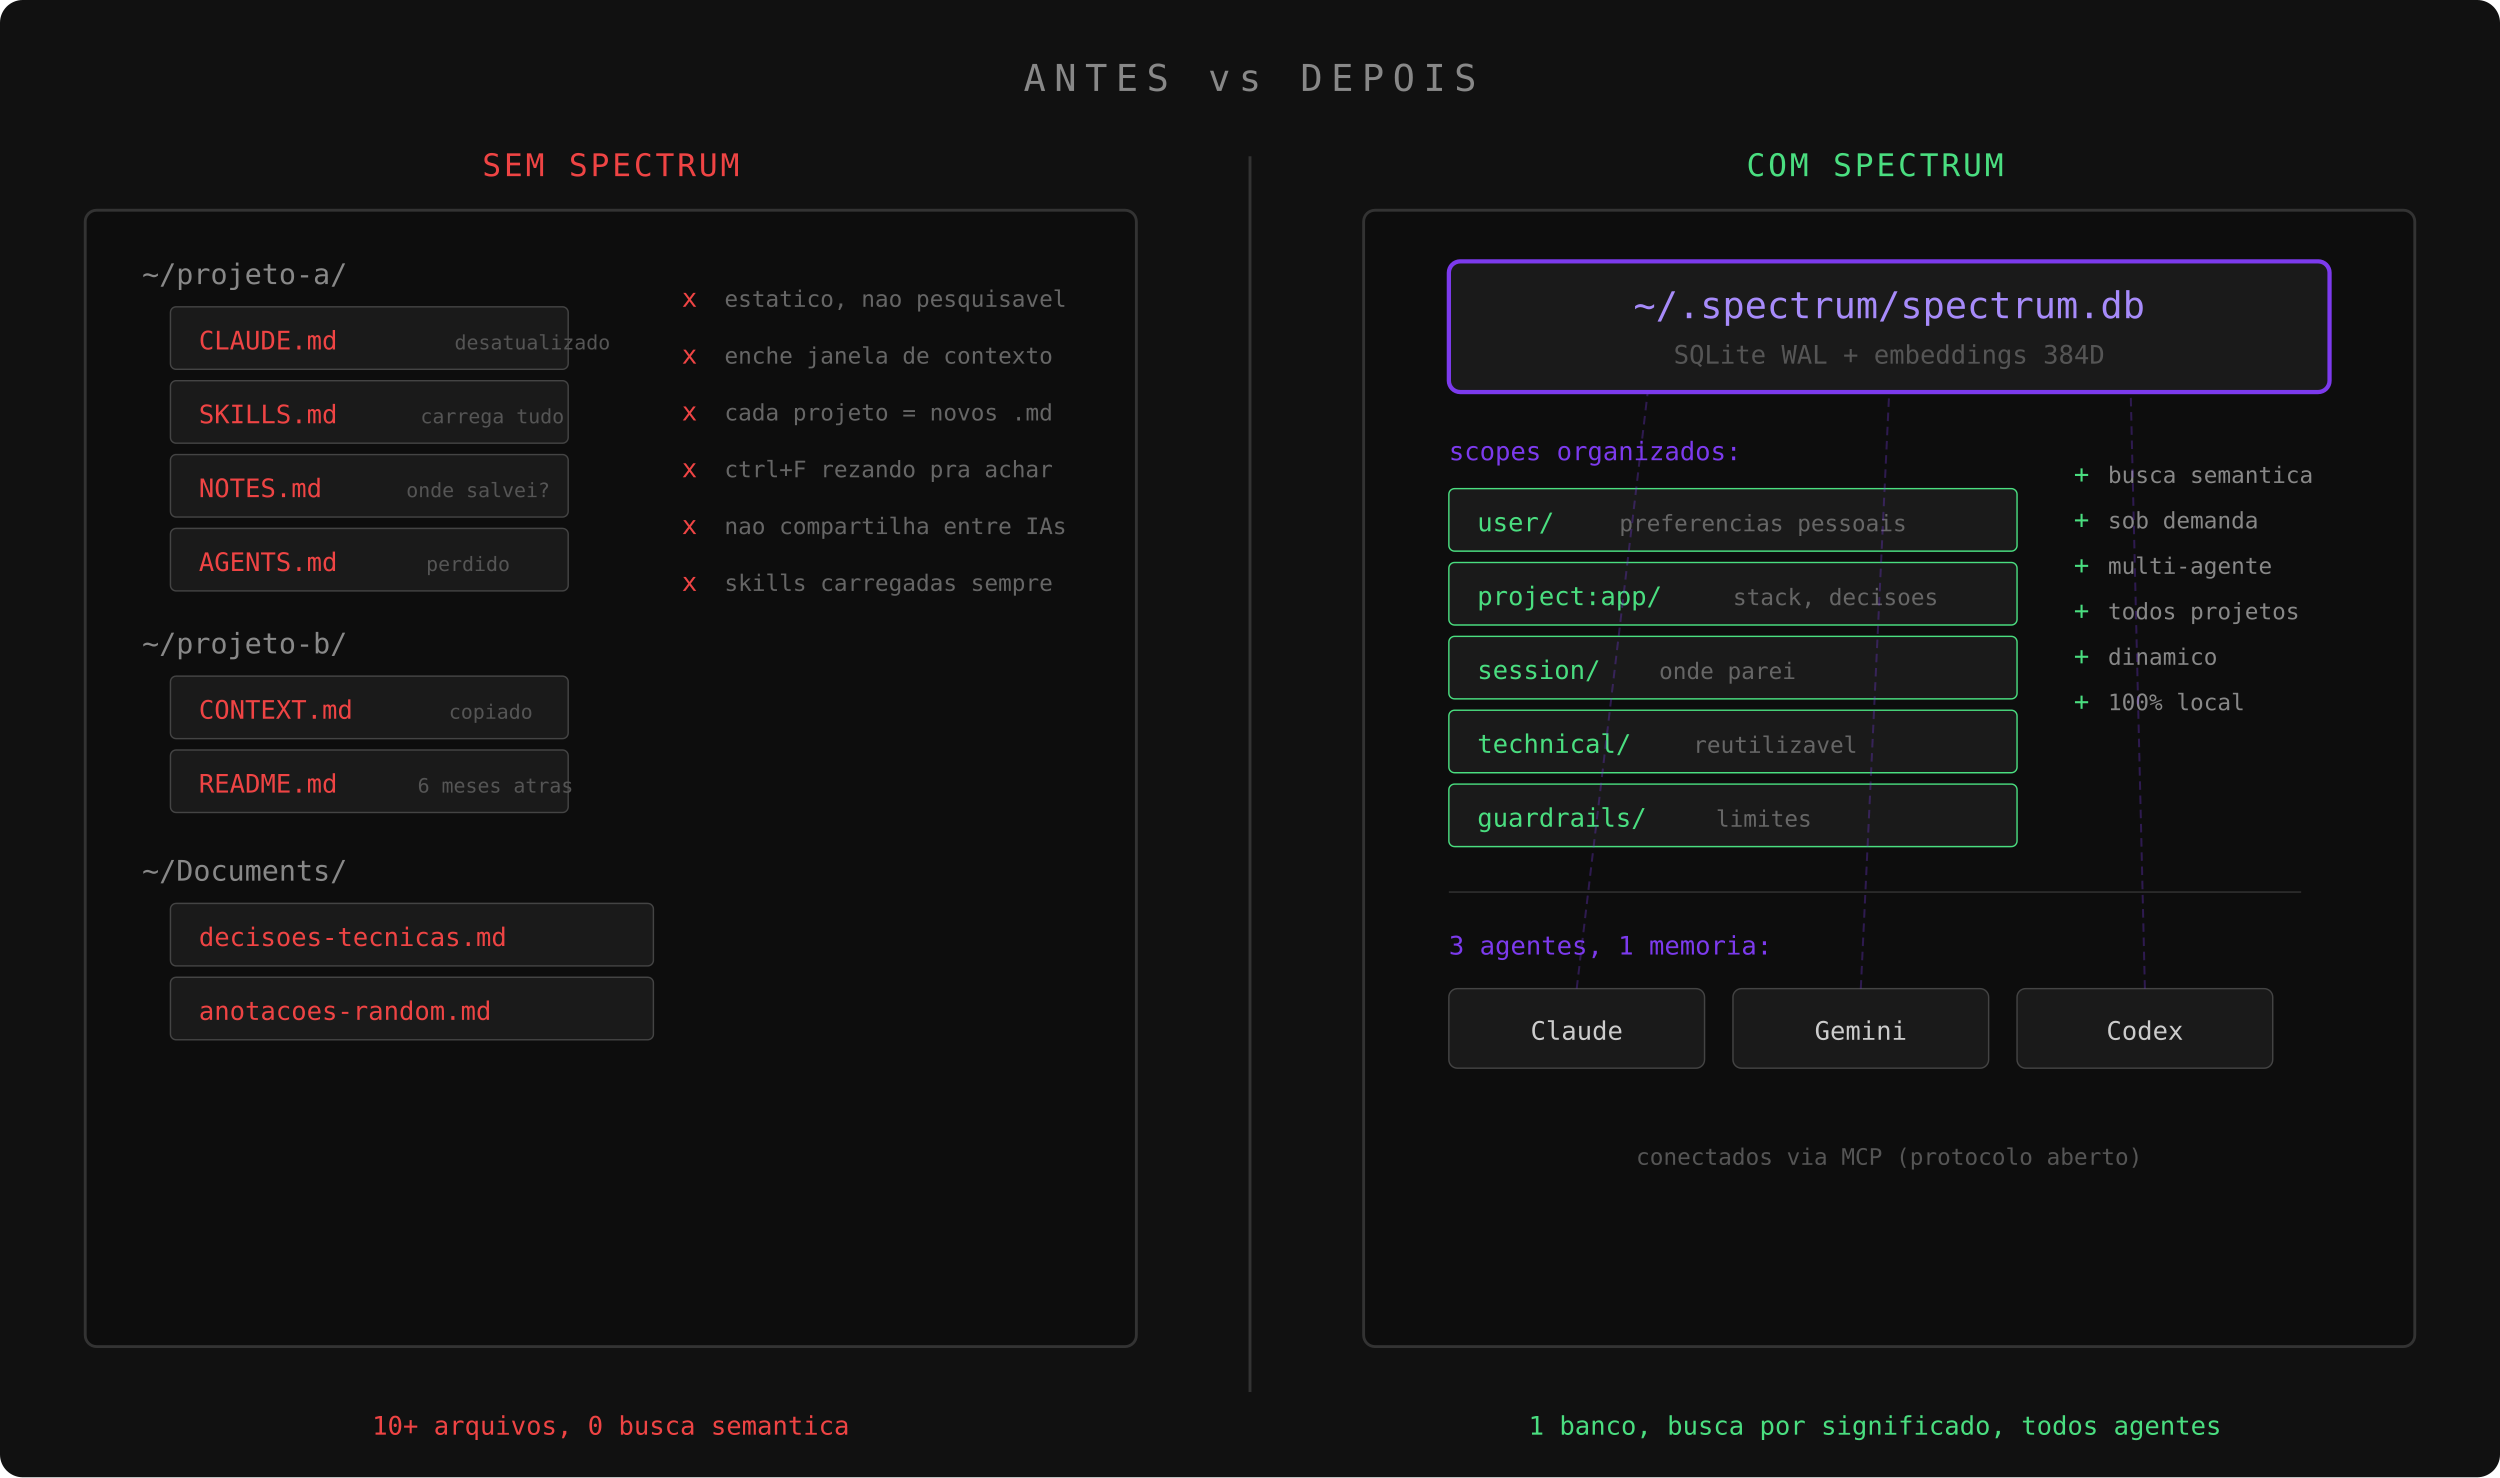
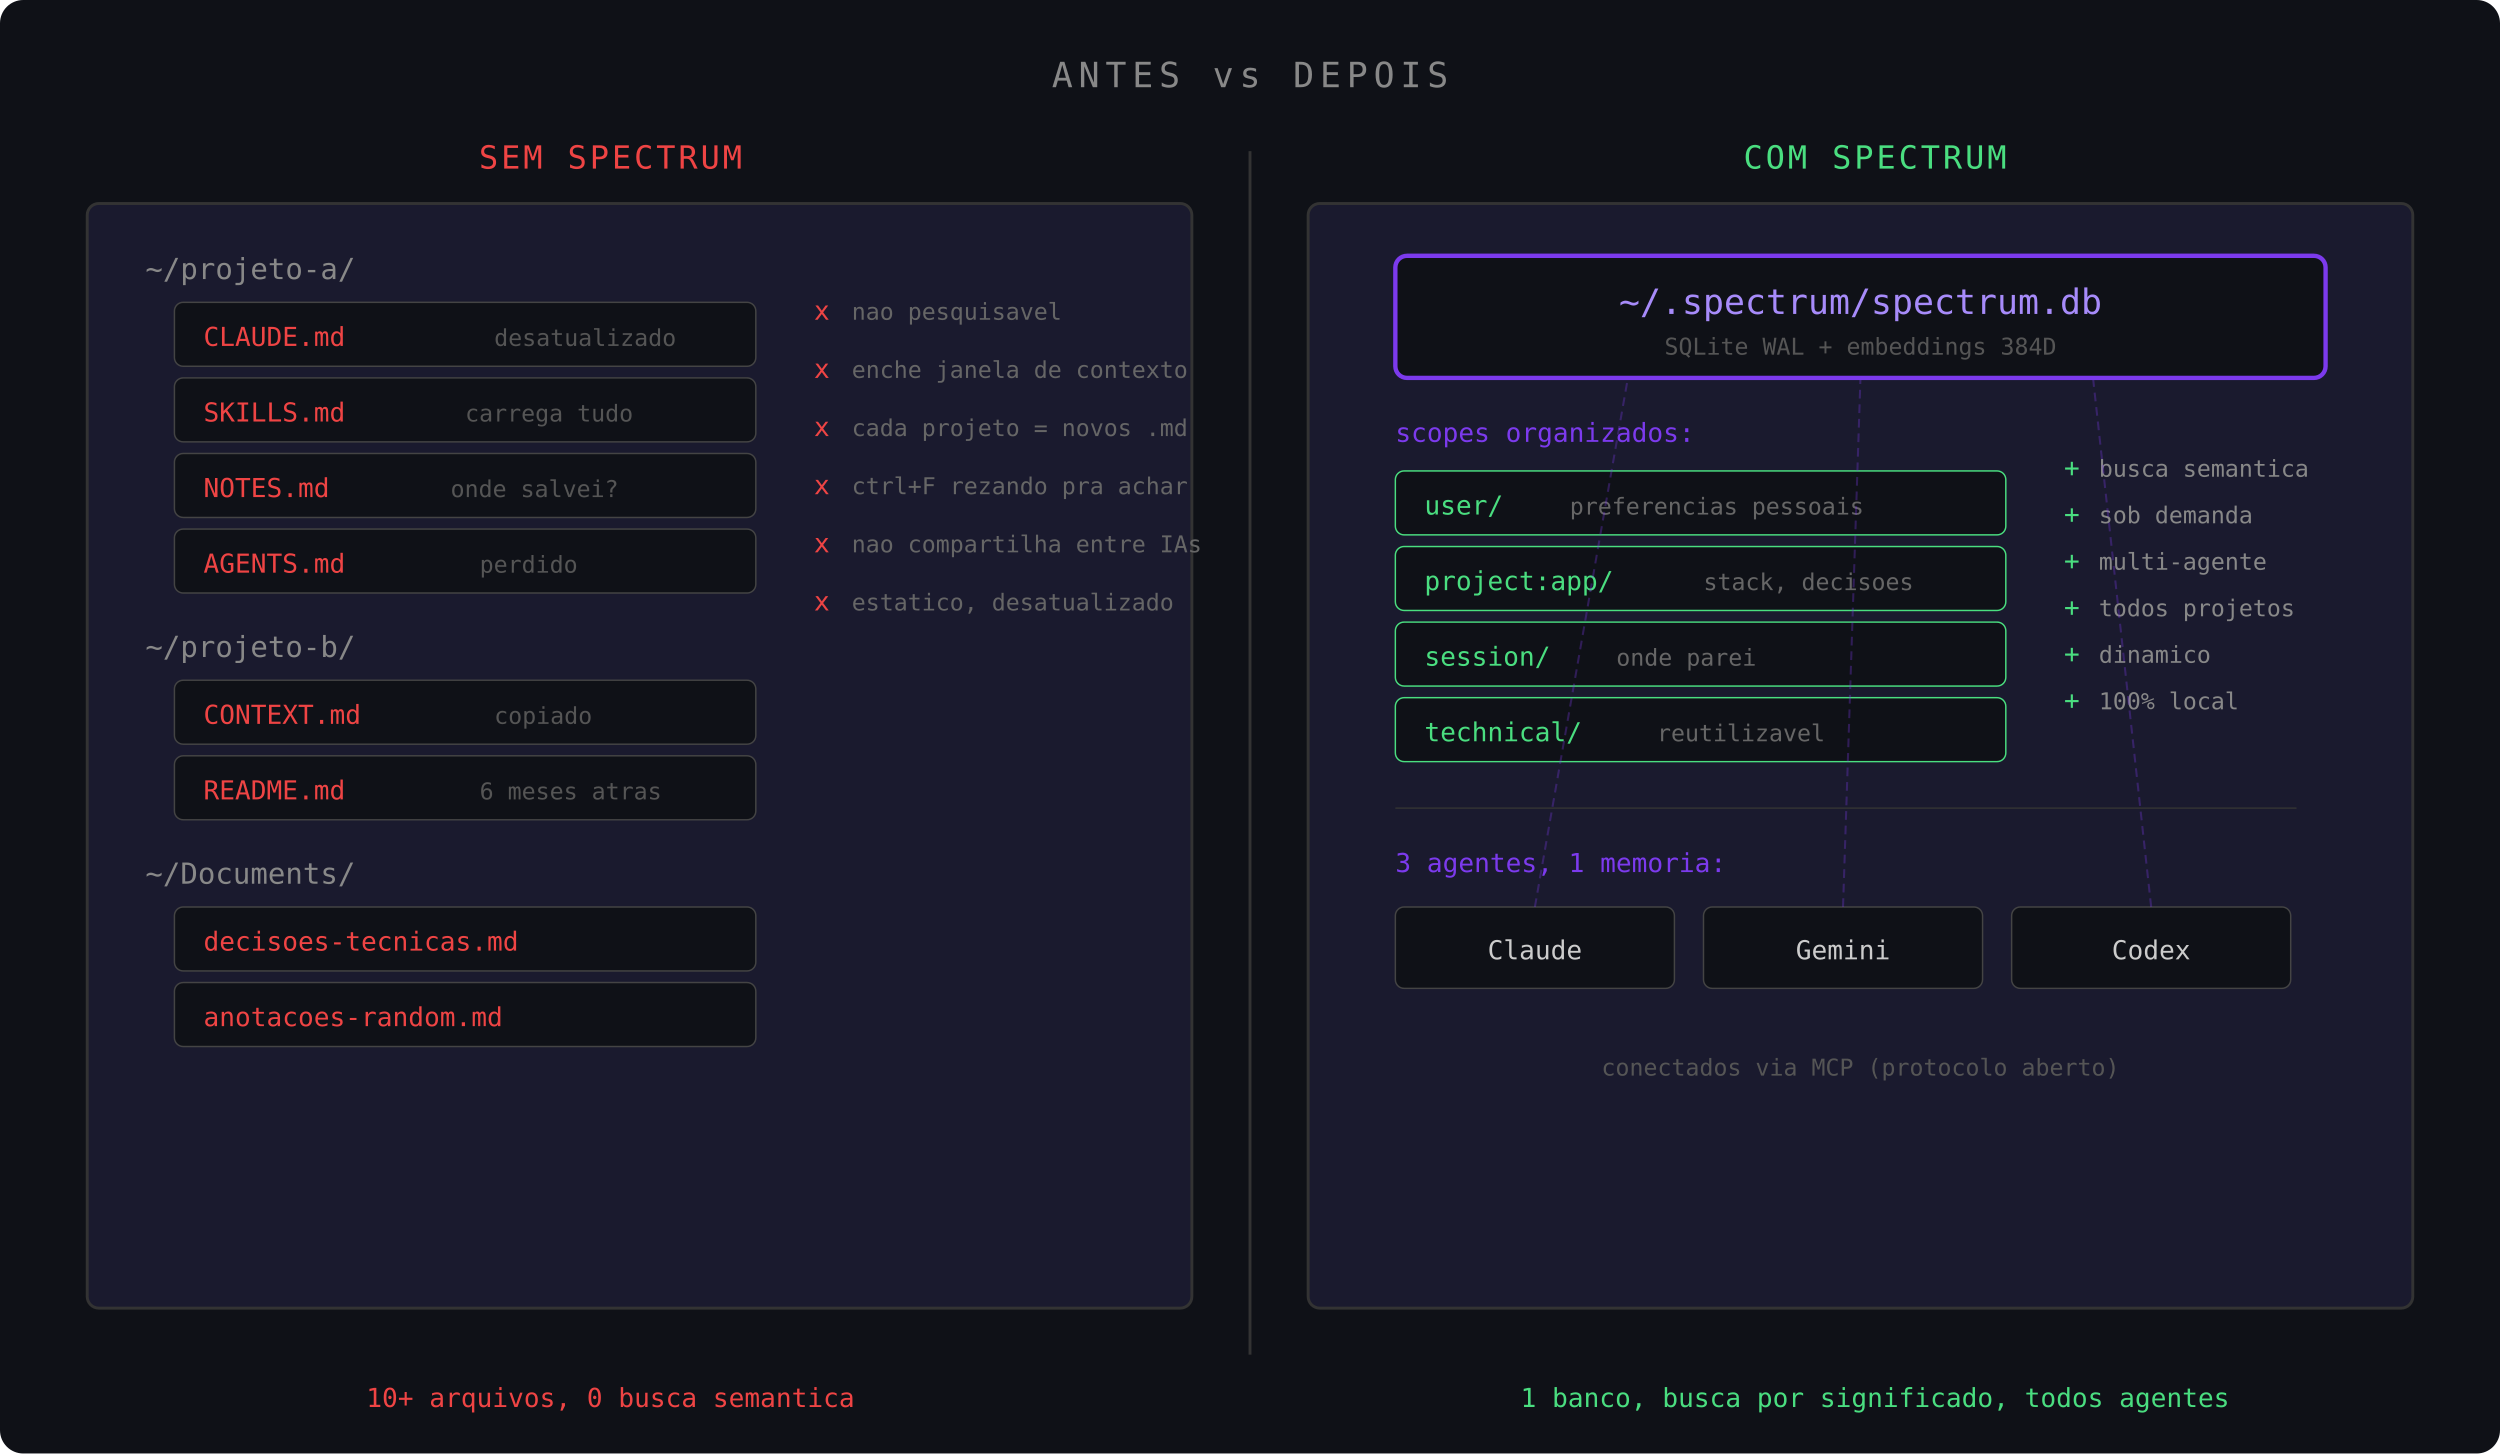
- <svg xmlns="http://www.w3.org/2000/svg" viewBox="0 0 880 520" width="880" height="520">
-   <rect width="880" height="520" fill="#111" rx="8" />
-   <text x="440" y="32" font-family="'IBM Plex Mono', 'SF Mono', monospace" font-size="13" fill="#888" text-anchor="middle" letter-spacing="3">ANTES vs DEPOIS</text>
-   <text x="215" y="62" font-family="'IBM Plex Mono', monospace" font-size="11" fill="#ef4444" text-anchor="middle" letter-spacing="1">SEM SPECTRUM</text>
-   <rect x="30" y="74" width="370" height="400" rx="4" fill="#0d0d0d" stroke="#333" stroke-width="1" />
-   <g font-family="'IBM Plex Mono', monospace">
-     <text x="50" y="100" font-size="10" fill="#888">~/projeto-a/</text>
-     <rect x="60" y="108" width="140" height="22" rx="2" fill="#1a1a1a" stroke="#444" stroke-width="0.5" />
-     <text x="70" y="123" font-size="9" fill="#ef4444">CLAUDE.md</text>
-     <text x="160" y="123" font-size="7" fill="#555">desatualizado</text>
-     <rect x="60" y="134" width="140" height="22" rx="2" fill="#1a1a1a" stroke="#444" stroke-width="0.5" />
-     <text x="70" y="149" font-size="9" fill="#ef4444">SKILLS.md</text>
-     <text x="148" y="149" font-size="7" fill="#555">carrega tudo</text>
-     <rect x="60" y="160" width="140" height="22" rx="2" fill="#1a1a1a" stroke="#444" stroke-width="0.5" />
-     <text x="70" y="175" font-size="9" fill="#ef4444">NOTES.md</text>
-     <text x="143" y="175" font-size="7" fill="#555">onde salvei?</text>
-     <rect x="60" y="186" width="140" height="22" rx="2" fill="#1a1a1a" stroke="#444" stroke-width="0.5" />
-     <text x="70" y="201" font-size="9" fill="#ef4444">AGENTS.md</text>
-     <text x="150" y="201" font-size="7" fill="#555">perdido</text>
-     <text x="50" y="230" font-size="10" fill="#888">~/projeto-b/</text>
-     <rect x="60" y="238" width="140" height="22" rx="2" fill="#1a1a1a" stroke="#444" stroke-width="0.5" />
-     <text x="70" y="253" font-size="9" fill="#ef4444">CONTEXT.md</text>
-     <text x="158" y="253" font-size="7" fill="#555">copiado</text>
-     <rect x="60" y="264" width="140" height="22" rx="2" fill="#1a1a1a" stroke="#444" stroke-width="0.5" />
-     <text x="70" y="279" font-size="9" fill="#ef4444">README.md</text>
-     <text x="147" y="279" font-size="7" fill="#555">6 meses atras</text>
-     <text x="50" y="310" font-size="10" fill="#888">~/Documents/</text>
-     <rect x="60" y="318" width="170" height="22" rx="2" fill="#1a1a1a" stroke="#444" stroke-width="0.5" />
-     <text x="70" y="333" font-size="9" fill="#ef4444">decisoes-tecnicas.md</text>
-     <rect x="60" y="344" width="170" height="22" rx="2" fill="#1a1a1a" stroke="#444" stroke-width="0.5" />
-     <text x="70" y="359" font-size="9" fill="#ef4444">anotacoes-random.md</text>
-     <text x="240" y="108" font-size="9" fill="#ef4444">x</text>
-     <text x="255" y="108" font-size="8" fill="#666">estatico, nao pesquisavel</text>
-     <text x="240" y="128" font-size="9" fill="#ef4444">x</text>
-     <text x="255" y="128" font-size="8" fill="#666">enche janela de contexto</text>
-     <text x="240" y="148" font-size="9" fill="#ef4444">x</text>
-     <text x="255" y="148" font-size="8" fill="#666">cada projeto = novos .md</text>
-     <text x="240" y="168" font-size="9" fill="#ef4444">x</text>
-     <text x="255" y="168" font-size="8" fill="#666">ctrl+F rezando pra achar</text>
-     <text x="240" y="188" font-size="9" fill="#ef4444">x</text>
-     <text x="255" y="188" font-size="8" fill="#666">nao compartilha entre IAs</text>
-     <text x="240" y="208" font-size="9" fill="#ef4444">x</text>
-     <text x="255" y="208" font-size="8" fill="#666">skills carregadas sempre</text>
+ <svg xmlns="http://www.w3.org/2000/svg" viewBox="0 0 860 500" width="860" height="500">
+   <rect width="860" height="500" fill="#0f1117" rx="8" />
+   <text x="430" y="30" font-family="monospace" font-size="12" fill="#888" text-anchor="middle" letter-spacing="2">ANTES vs DEPOIS</text>
+   <text x="210" y="58" font-family="monospace" font-size="11" fill="#ef4444" text-anchor="middle" letter-spacing="1">SEM SPECTRUM</text>
+   <rect x="30" y="70" width="380" height="380" rx="4" fill="#1a1a2e" stroke="#333" stroke-width="1" />
+   <g font-family="monospace">
+     <text x="50" y="96" font-size="10" fill="#888">~/projeto-a/</text>
+     <rect x="60" y="104" width="200" height="22" rx="3" fill="#0f1117" stroke="#444" stroke-width="0.5" />
+     <text x="70" y="119" font-size="9" fill="#ef4444">CLAUDE.md</text>
+     <text x="170" y="119" font-size="8" fill="#555">desatualizado</text>
+     <rect x="60" y="130" width="200" height="22" rx="3" fill="#0f1117" stroke="#444" stroke-width="0.5" />
+     <text x="70" y="145" font-size="9" fill="#ef4444">SKILLS.md</text>
+     <text x="160" y="145" font-size="8" fill="#555">carrega tudo</text>
+     <rect x="60" y="156" width="200" height="22" rx="3" fill="#0f1117" stroke="#444" stroke-width="0.5" />
+     <text x="70" y="171" font-size="9" fill="#ef4444">NOTES.md</text>
+     <text x="155" y="171" font-size="8" fill="#555">onde salvei?</text>
+     <rect x="60" y="182" width="200" height="22" rx="3" fill="#0f1117" stroke="#444" stroke-width="0.5" />
+     <text x="70" y="197" font-size="9" fill="#ef4444">AGENTS.md</text>
+     <text x="165" y="197" font-size="8" fill="#555">perdido</text>
+     <text x="50" y="226" font-size="10" fill="#888">~/projeto-b/</text>
+     <rect x="60" y="234" width="200" height="22" rx="3" fill="#0f1117" stroke="#444" stroke-width="0.5" />
+     <text x="70" y="249" font-size="9" fill="#ef4444">CONTEXT.md</text>
+     <text x="170" y="249" font-size="8" fill="#555">copiado</text>
+     <rect x="60" y="260" width="200" height="22" rx="3" fill="#0f1117" stroke="#444" stroke-width="0.5" />
+     <text x="70" y="275" font-size="9" fill="#ef4444">README.md</text>
+     <text x="165" y="275" font-size="8" fill="#555">6 meses atras</text>
+     <text x="50" y="304" font-size="10" fill="#888">~/Documents/</text>
+     <rect x="60" y="312" width="200" height="22" rx="3" fill="#0f1117" stroke="#444" stroke-width="0.5" />
+     <text x="70" y="327" font-size="9" fill="#ef4444">decisoes-tecnicas.md</text>
+     <rect x="60" y="338" width="200" height="22" rx="3" fill="#0f1117" stroke="#444" stroke-width="0.5" />
+     <text x="70" y="353" font-size="9" fill="#ef4444">anotacoes-random.md</text>
+     <text x="280" y="110" font-size="9" fill="#ef4444">x</text>
+     <text x="293" y="110" font-size="8" fill="#666">nao pesquisavel</text>
+     <text x="280" y="130" font-size="9" fill="#ef4444">x</text>
+     <text x="293" y="130" font-size="8" fill="#666">enche janela de contexto</text>
+     <text x="280" y="150" font-size="9" fill="#ef4444">x</text>
+     <text x="293" y="150" font-size="8" fill="#666">cada projeto = novos .md</text>
+     <text x="280" y="170" font-size="9" fill="#ef4444">x</text>
+     <text x="293" y="170" font-size="8" fill="#666">ctrl+F rezando pra achar</text>
+     <text x="280" y="190" font-size="9" fill="#ef4444">x</text>
+     <text x="293" y="190" font-size="8" fill="#666">nao compartilha entre IAs</text>
+     <text x="280" y="210" font-size="9" fill="#ef4444">x</text>
+     <text x="293" y="210" font-size="8" fill="#666">estatico, desatualizado</text>
  </g>
-   <line x1="440" y1="55" x2="440" y2="490" stroke="#333" stroke-width="1" />
-   <text x="660" y="62" font-family="'IBM Plex Mono', monospace" font-size="11" fill="#4ade80" text-anchor="middle" letter-spacing="1">COM SPECTRUM</text>
-   <rect x="480" y="74" width="370" height="400" rx="4" fill="#0d0d0d" stroke="#333" stroke-width="1" />
-   <g font-family="'IBM Plex Mono', monospace">
-     <rect x="510" y="92" width="310" height="46" rx="4" fill="#1a1a1a" stroke="#7c3aed" stroke-width="1.5" />
-     <text x="665" y="112" font-size="13" fill="#a78bfa" text-anchor="middle">~/.spectrum/spectrum.db</text>
-     <text x="665" y="128" font-size="9" fill="#555" text-anchor="middle">SQLite WAL + embeddings 384D</text>
-     <text x="510" y="162" font-size="9" fill="#7c3aed">scopes organizados:</text>
-     <rect x="510" y="172" width="200" height="22" rx="2" fill="#1a1a1a" stroke="#4ade80" stroke-width="0.5" />
-     <text x="520" y="187" font-size="9" fill="#4ade80">user/</text>
-     <text x="570" y="187" font-size="8" fill="#666">preferencias pessoais</text>
-     <rect x="510" y="198" width="200" height="22" rx="2" fill="#1a1a1a" stroke="#4ade80" stroke-width="0.5" />
-     <text x="520" y="213" font-size="9" fill="#4ade80">project:app/</text>
-     <text x="610" y="213" font-size="8" fill="#666">stack, decisoes</text>
-     <rect x="510" y="224" width="200" height="22" rx="2" fill="#1a1a1a" stroke="#4ade80" stroke-width="0.5" />
-     <text x="520" y="239" font-size="9" fill="#4ade80">session/</text>
-     <text x="584" y="239" font-size="8" fill="#666">onde parei</text>
-     <rect x="510" y="250" width="200" height="22" rx="2" fill="#1a1a1a" stroke="#4ade80" stroke-width="0.5" />
-     <text x="520" y="265" font-size="9" fill="#4ade80">technical/</text>
-     <text x="596" y="265" font-size="8" fill="#666">reutilizavel</text>
-     <rect x="510" y="276" width="200" height="22" rx="2" fill="#1a1a1a" stroke="#4ade80" stroke-width="0.5" />
-     <text x="520" y="291" font-size="9" fill="#4ade80">guardrails/</text>
-     <text x="604" y="291" font-size="8" fill="#666">limites</text>
-     <text x="730" y="170" font-size="9" fill="#4ade80">+</text>
-     <text x="742" y="170" font-size="8" fill="#888">busca semantica</text>
-     <text x="730" y="186" font-size="9" fill="#4ade80">+</text>
-     <text x="742" y="186" font-size="8" fill="#888">sob demanda</text>
-     <text x="730" y="202" font-size="9" fill="#4ade80">+</text>
-     <text x="742" y="202" font-size="8" fill="#888">multi-agente</text>
-     <text x="730" y="218" font-size="9" fill="#4ade80">+</text>
-     <text x="742" y="218" font-size="8" fill="#888">todos projetos</text>
-     <text x="730" y="234" font-size="9" fill="#4ade80">+</text>
-     <text x="742" y="234" font-size="8" fill="#888">dinamico</text>
-     <text x="730" y="250" font-size="9" fill="#4ade80">+</text>
-     <text x="742" y="250" font-size="8" fill="#888">100% local</text>
-     <line x1="510" y1="314" x2="810" y2="314" stroke="#333" stroke-width="0.5" />
-     <text x="510" y="336" font-size="9" fill="#7c3aed">3 agentes, 1 memoria:</text>
-     <rect x="510" y="348" width="90" height="28" rx="3" fill="#1a1a1a" stroke="#444" stroke-width="0.5" />
-     <text x="555" y="366" font-size="9" fill="#ccc" text-anchor="middle">Claude</text>
-     <rect x="610" y="348" width="90" height="28" rx="3" fill="#1a1a1a" stroke="#444" stroke-width="0.5" />
-     <text x="655" y="366" font-size="9" fill="#ccc" text-anchor="middle">Gemini</text>
-     <rect x="710" y="348" width="90" height="28" rx="3" fill="#1a1a1a" stroke="#444" stroke-width="0.5" />
-     <text x="755" y="366" font-size="9" fill="#ccc" text-anchor="middle">Codex</text>
-     <line x1="555" y1="348" x2="580" y2="138" stroke="#7c3aed" stroke-width="0.7" opacity="0.3" stroke-dasharray="3,2" />
-     <line x1="655" y1="348" x2="665" y2="138" stroke="#7c3aed" stroke-width="0.7" opacity="0.3" stroke-dasharray="3,2" />
-     <line x1="755" y1="348" x2="750" y2="138" stroke="#7c3aed" stroke-width="0.7" opacity="0.3" stroke-dasharray="3,2" />
-     <text x="665" y="410" font-size="8" fill="#555" text-anchor="middle">conectados via MCP (protocolo aberto)</text>
+   <line x1="430" y1="52" x2="430" y2="466" stroke="#333" stroke-width="1" />
+   <text x="645" y="58" font-family="monospace" font-size="11" fill="#4ade80" text-anchor="middle" letter-spacing="1">COM SPECTRUM</text>
+   <rect x="450" y="70" width="380" height="380" rx="4" fill="#1a1a2e" stroke="#333" stroke-width="1" />
+   <g font-family="monospace">
+     <rect x="480" y="88" width="320" height="42" rx="4" fill="#0f1117" stroke="#7c3aed" stroke-width="1.5" />
+     <text x="640" y="108" font-size="12" fill="#a78bfa" text-anchor="middle">~/.spectrum/spectrum.db</text>
+     <text x="640" y="122" font-size="8" fill="#555" text-anchor="middle">SQLite WAL + embeddings 384D</text>
+     <text x="480" y="152" font-size="9" fill="#7c3aed">scopes organizados:</text>
+     <rect x="480" y="162" width="210" height="22" rx="3" fill="#0f1117" stroke="#4ade80" stroke-width="0.5" />
+     <text x="490" y="177" font-size="9" fill="#4ade80">user/</text>
+     <text x="540" y="177" font-size="8" fill="#666">preferencias pessoais</text>
+     <rect x="480" y="188" width="210" height="22" rx="3" fill="#0f1117" stroke="#4ade80" stroke-width="0.5" />
+     <text x="490" y="203" font-size="9" fill="#4ade80">project:app/</text>
+     <text x="586" y="203" font-size="8" fill="#666">stack, decisoes</text>
+     <rect x="480" y="214" width="210" height="22" rx="3" fill="#0f1117" stroke="#4ade80" stroke-width="0.5" />
+     <text x="490" y="229" font-size="9" fill="#4ade80">session/</text>
+     <text x="556" y="229" font-size="8" fill="#666">onde parei</text>
+     <rect x="480" y="240" width="210" height="22" rx="3" fill="#0f1117" stroke="#4ade80" stroke-width="0.5" />
+     <text x="490" y="255" font-size="9" fill="#4ade80">technical/</text>
+     <text x="570" y="255" font-size="8" fill="#666">reutilizavel</text>
+     <text x="710" y="164" font-size="9" fill="#4ade80">+</text>
+     <text x="722" y="164" font-size="8" fill="#888">busca semantica</text>
+     <text x="710" y="180" font-size="9" fill="#4ade80">+</text>
+     <text x="722" y="180" font-size="8" fill="#888">sob demanda</text>
+     <text x="710" y="196" font-size="9" fill="#4ade80">+</text>
+     <text x="722" y="196" font-size="8" fill="#888">multi-agente</text>
+     <text x="710" y="212" font-size="9" fill="#4ade80">+</text>
+     <text x="722" y="212" font-size="8" fill="#888">todos projetos</text>
+     <text x="710" y="228" font-size="9" fill="#4ade80">+</text>
+     <text x="722" y="228" font-size="8" fill="#888">dinamico</text>
+     <text x="710" y="244" font-size="9" fill="#4ade80">+</text>
+     <text x="722" y="244" font-size="8" fill="#888">100% local</text>
+     <line x1="480" y1="278" x2="790" y2="278" stroke="#333" stroke-width="0.5" />
+     <text x="480" y="300" font-size="9" fill="#7c3aed">3 agentes, 1 memoria:</text>
+     <rect x="480" y="312" width="96" height="28" rx="3" fill="#0f1117" stroke="#444" stroke-width="0.5" />
+     <text x="528" y="330" font-size="9" fill="#ccc" text-anchor="middle">Claude</text>
+     <rect x="586" y="312" width="96" height="28" rx="3" fill="#0f1117" stroke="#444" stroke-width="0.5" />
+     <text x="634" y="330" font-size="9" fill="#ccc" text-anchor="middle">Gemini</text>
+     <rect x="692" y="312" width="96" height="28" rx="3" fill="#0f1117" stroke="#444" stroke-width="0.5" />
+     <text x="740" y="330" font-size="9" fill="#ccc" text-anchor="middle">Codex</text>
+     <line x1="528" y1="312" x2="560" y2="130" stroke="#7c3aed" stroke-width="0.7" opacity="0.3" stroke-dasharray="3,2" />
+     <line x1="634" y1="312" x2="640" y2="130" stroke="#7c3aed" stroke-width="0.7" opacity="0.3" stroke-dasharray="3,2" />
+     <line x1="740" y1="312" x2="720" y2="130" stroke="#7c3aed" stroke-width="0.7" opacity="0.3" stroke-dasharray="3,2" />
+     <text x="640" y="370" font-size="8" fill="#555" text-anchor="middle">conectados via MCP (protocolo aberto)</text>
  </g>
-   <text x="215" y="505" font-family="'IBM Plex Mono', monospace" font-size="9" fill="#ef4444" text-anchor="middle">10+ arquivos, 0 busca semantica</text>
-   <text x="660" y="505" font-family="'IBM Plex Mono', monospace" font-size="9" fill="#4ade80" text-anchor="middle">1 banco, busca por significado, todos agentes</text>
+   <text x="210" y="484" font-family="monospace" font-size="9" fill="#ef4444" text-anchor="middle">10+ arquivos, 0 busca semantica</text>
+   <text x="645" y="484" font-family="monospace" font-size="9" fill="#4ade80" text-anchor="middle">1 banco, busca por significado, todos agentes</text>
</svg>
